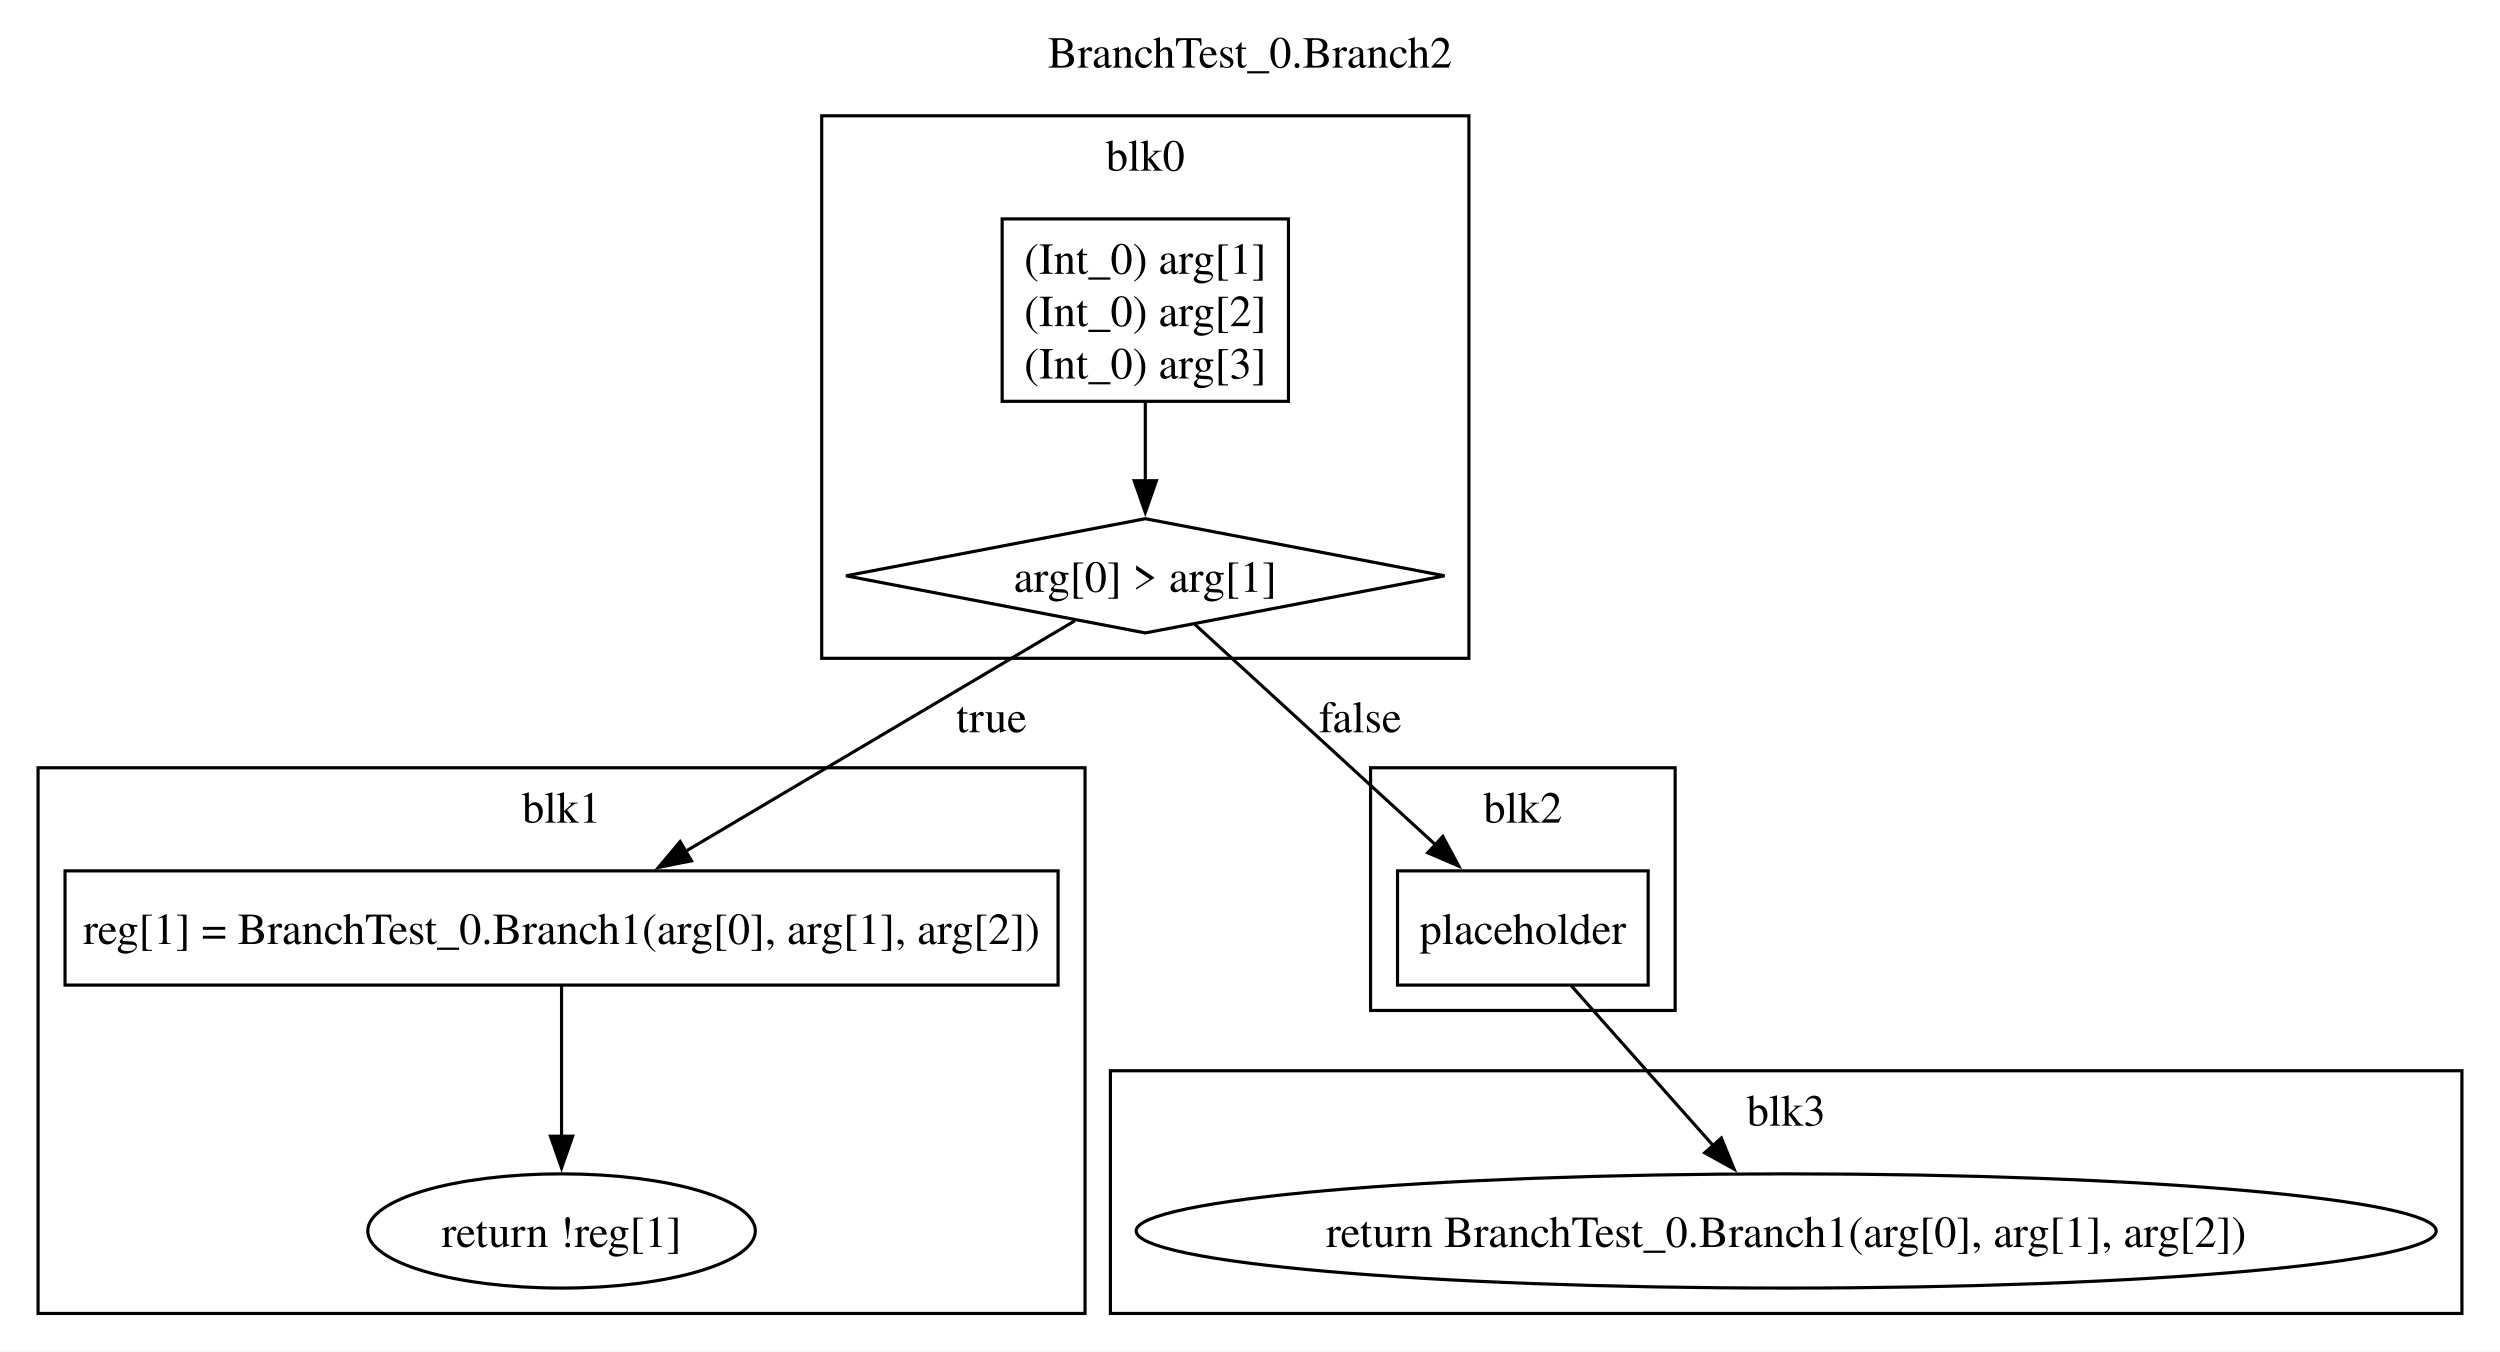
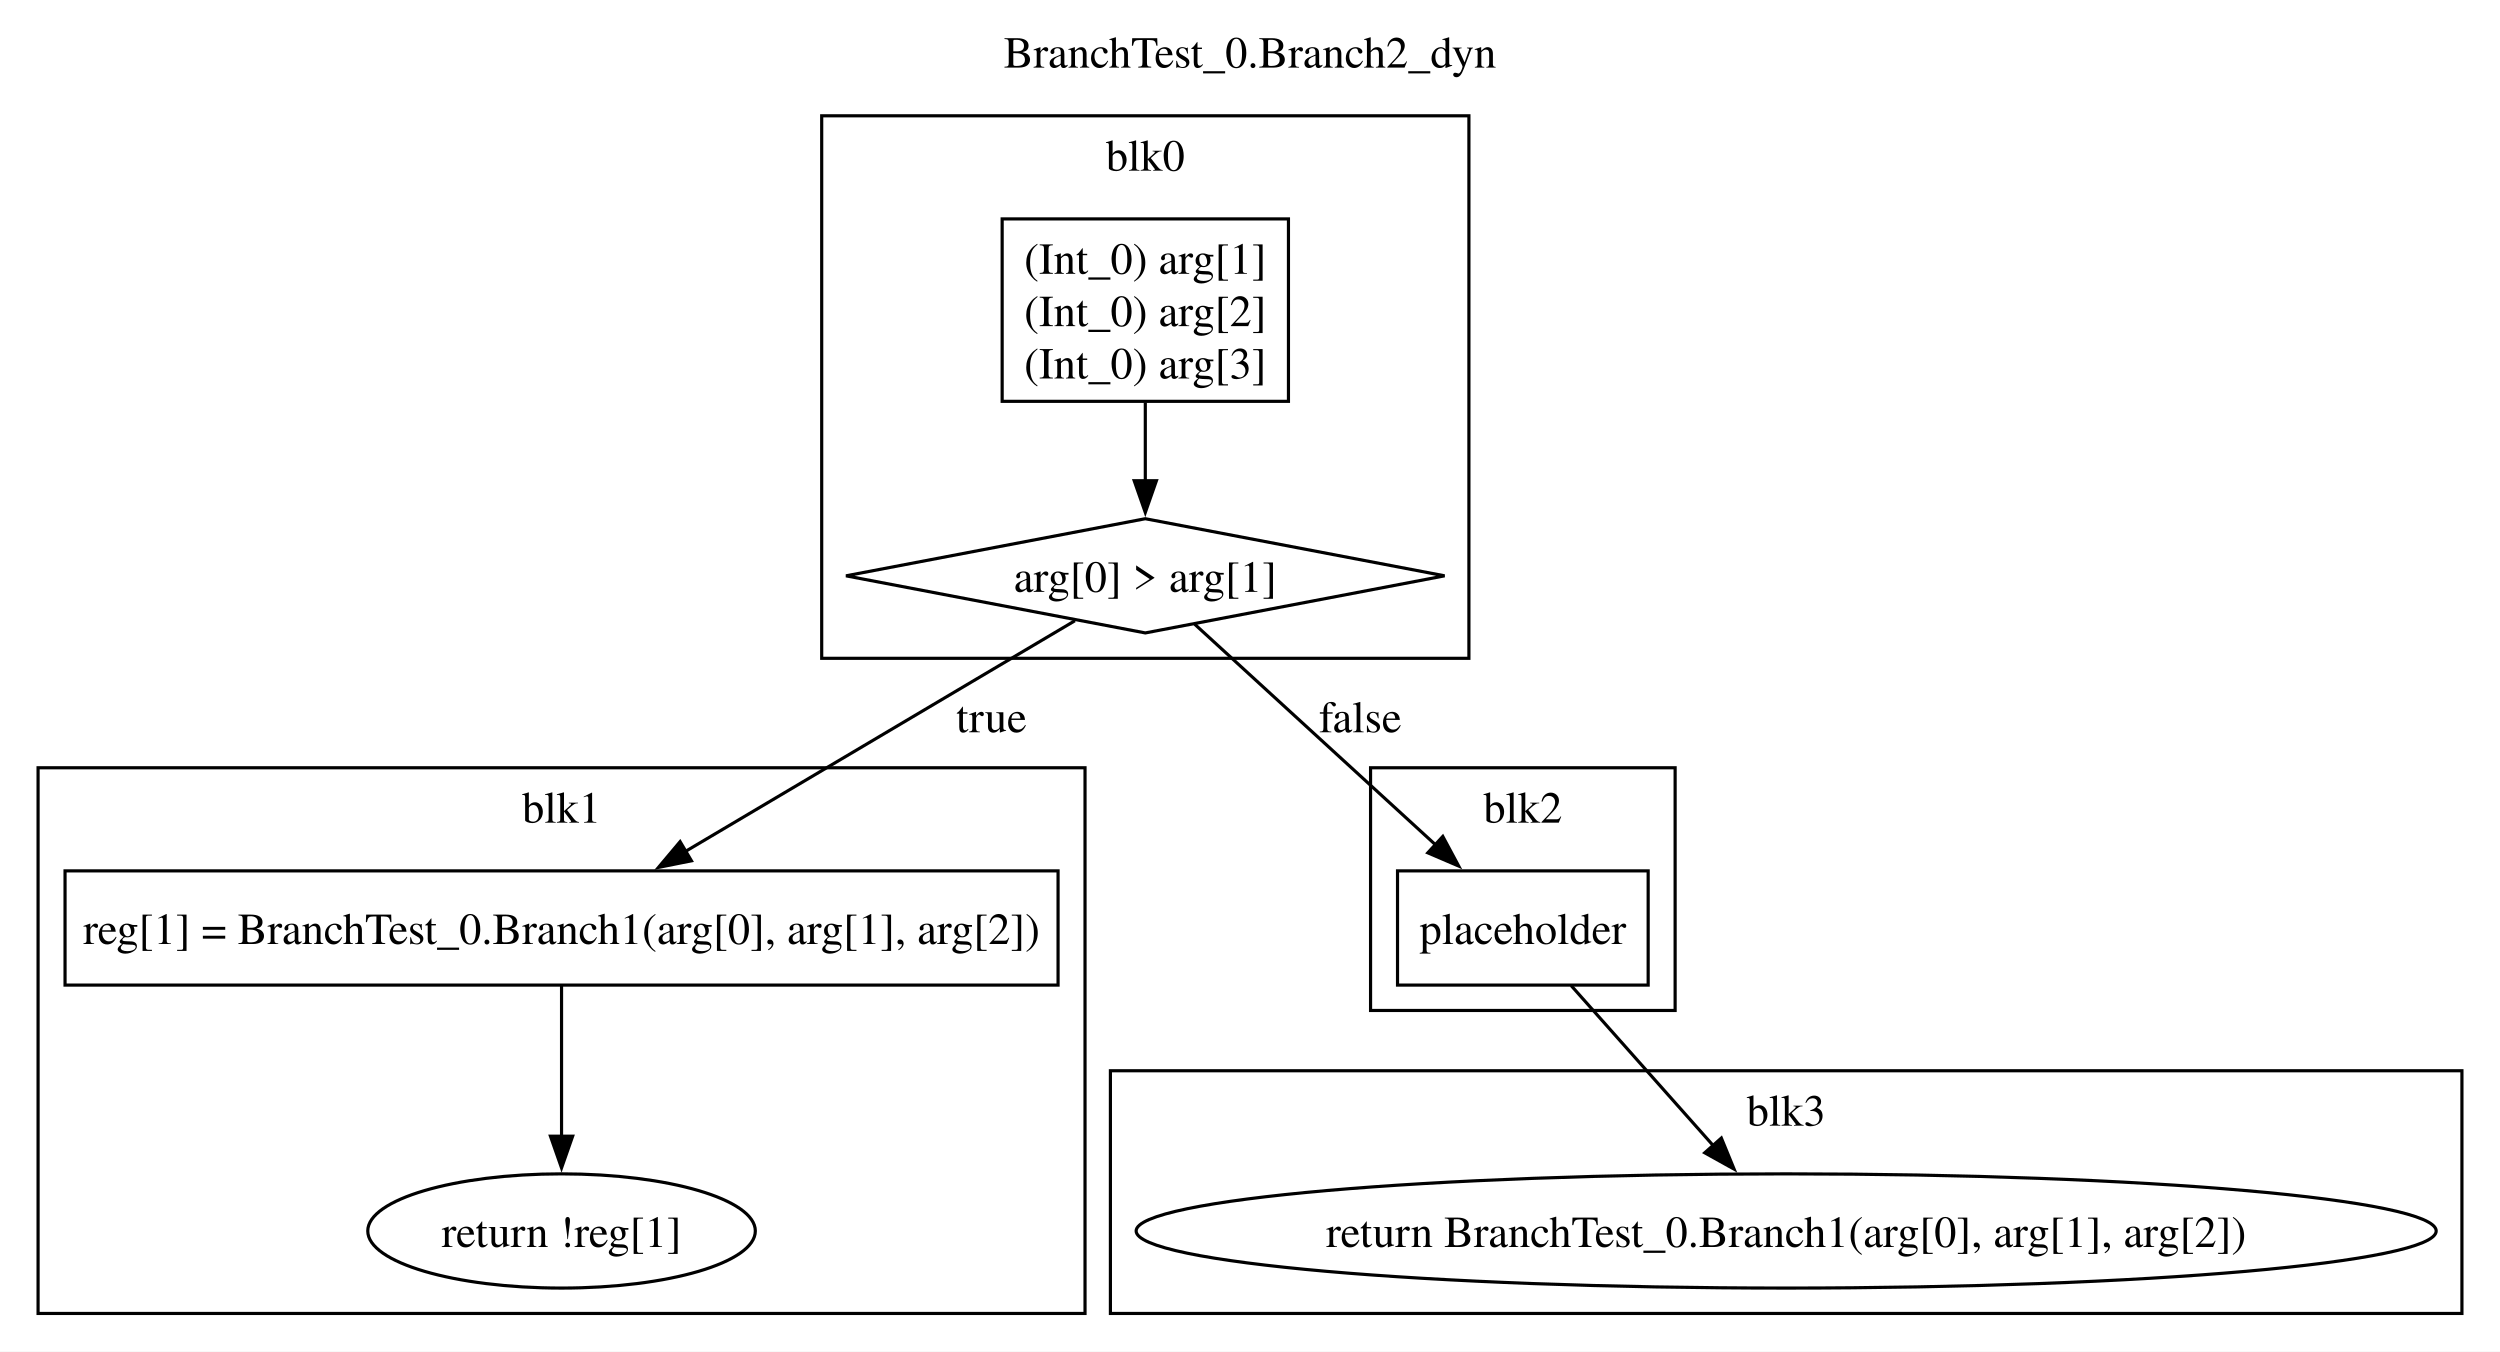
<svg xmlns="http://www.w3.org/2000/svg" width="788pt" height="426pt" viewBox="0.00 0.00 788.00 426.00">
  <g id="graph0" class="graph" transform="scale(1 1) rotate(0) translate(4 422)">
    <polygon fill="white" stroke="none" points="-4,4 -4,-422 784,-422 784,4 -4,4" />
-     <text text-anchor="middle" x="390" y="-400.7" font-family="Times,serif" font-size="14.00">BranchTest_0.Branch2</text>
+     <text text-anchor="middle" x="390" y="-400.7" font-family="Times,serif" font-size="14.00">BranchTest_0.Branch2_dyn</text>
    <g id="clust1" class="cluster">
      <polygon fill="none" stroke="black" points="255,-214.5 255,-385.5 459,-385.5 459,-214.5 255,-214.5" />
      <text text-anchor="middle" x="357" y="-368.2" font-family="Times,serif" font-size="14.00">blk0</text>
    </g>
    <g id="clust2" class="cluster">
      <polygon fill="none" stroke="black" points="8,-8 8,-180 338,-180 338,-8 8,-8" />
      <text text-anchor="middle" x="173" y="-162.7" font-family="Times,serif" font-size="14.00">blk1</text>
    </g>
    <g id="clust3" class="cluster">
      <polygon fill="none" stroke="black" points="428,-103.5 428,-180 524,-180 524,-103.5 428,-103.5" />
      <text text-anchor="middle" x="476" y="-162.7" font-family="Times,serif" font-size="14.00">blk2</text>
    </g>
    <g id="clust4" class="cluster">
      <polygon fill="none" stroke="black" points="346,-8 346,-84.5 772,-84.5 772,-8 346,-8" />
      <text text-anchor="middle" x="559" y="-67.2" font-family="Times,serif" font-size="14.00">blk3</text>
    </g>
    <g id="node1" class="node">
      <polygon fill="none" stroke="black" points="402.12,-353 311.88,-353 311.88,-295.5 402.12,-295.5 402.12,-353" />
      <text text-anchor="middle" x="357" y="-335.7" font-family="Times,serif" font-size="14.00">(Int_0) arg[1]</text>
      <text text-anchor="middle" x="357" y="-319.2" font-family="Times,serif" font-size="14.00">(Int_0) arg[2]</text>
      <text text-anchor="middle" x="357" y="-302.7" font-family="Times,serif" font-size="14.00">(Int_0) arg[3]</text>
    </g>
    <g id="node2" class="node">
      <polygon fill="none" stroke="black" points="357,-258.5 262.66,-240.5 357,-222.5 451.34,-240.5 357,-258.5" />
      <text text-anchor="middle" x="357" y="-235.45" font-family="Times,serif" font-size="14.00">arg[0] &gt; arg[1]</text>
    </g>
    <g id="edge1" class="edge">
      <path fill="none" stroke="black" d="M357,-295.12C357,-287.14 357,-278.45 357,-270.43" />
      <polygon fill="black" stroke="black" points="360.5,-270.47 357,-260.47 353.5,-270.47 360.5,-270.47" />
    </g>
    <g id="node3" class="node">
      <polygon fill="none" stroke="black" points="329.5,-147.5 16.5,-147.5 16.5,-111.5 329.5,-111.5 329.5,-147.5" />
      <text text-anchor="middle" x="173" y="-124.45" font-family="Times,serif" font-size="14.00">reg[1] = BranchTest_0.Branch1(arg[0], arg[1], arg[2])</text>
    </g>
    <g id="edge2" class="edge">
      <path fill="none" stroke="black" d="M334.81,-226.35C304.36,-208.32 249.17,-175.62 211.81,-153.49" />
      <polygon fill="black" stroke="black" points="213.94,-150.68 203.55,-148.6 210.37,-156.71 213.94,-150.68" />
      <text text-anchor="middle" x="308.5" y="-191.2" font-family="Times,serif" font-size="14.00">true</text>
    </g>
    <g id="node4" class="node">
      <polygon fill="none" stroke="black" points="515.5,-147.5 436.5,-147.5 436.5,-111.5 515.5,-111.5 515.5,-147.5" />
      <text text-anchor="middle" x="476" y="-124.45" font-family="Times,serif" font-size="14.00">placeholder</text>
    </g>
    <g id="edge3" class="edge">
      <path fill="none" stroke="black" d="M372.56,-225.25C391.86,-207.57 425.1,-177.12 448.69,-155.52" />
      <polygon fill="black" stroke="black" points="450.77,-158.36 455.78,-149.02 446.04,-153.19 450.77,-158.36" />
      <text text-anchor="middle" x="424.75" y="-191.2" font-family="Times,serif" font-size="14.00">false</text>
    </g>
    <g id="node5" class="node">
      <ellipse fill="none" stroke="black" cx="173" cy="-34" rx="61.08" ry="18" />
      <text text-anchor="middle" x="173" y="-28.95" font-family="Times,serif" font-size="14.00">return !reg[1]</text>
    </g>
    <g id="edge4" class="edge">
      <path fill="none" stroke="black" d="M173,-111.35C173,-97.99 173,-79.15 173,-63.53" />
      <polygon fill="black" stroke="black" points="176.5,-63.87 173,-53.87 169.5,-63.87 176.5,-63.87" />
    </g>
    <g id="node6" class="node">
      <ellipse fill="none" stroke="black" cx="559" cy="-34" rx="204.89" ry="18" />
      <text text-anchor="middle" x="559" y="-28.95" font-family="Times,serif" font-size="14.00">return BranchTest_0.Branch1(arg[0], arg[1], arg[2])</text>
    </g>
    <g id="edge5" class="edge">
      <path fill="none" stroke="black" d="M491.22,-111.35C503.78,-97.21 521.79,-76.92 536.09,-60.81" />
      <polygon fill="black" stroke="black" points="538.57,-63.29 542.59,-53.49 533.33,-58.64 538.57,-63.29" />
    </g>
  </g>
</svg>
